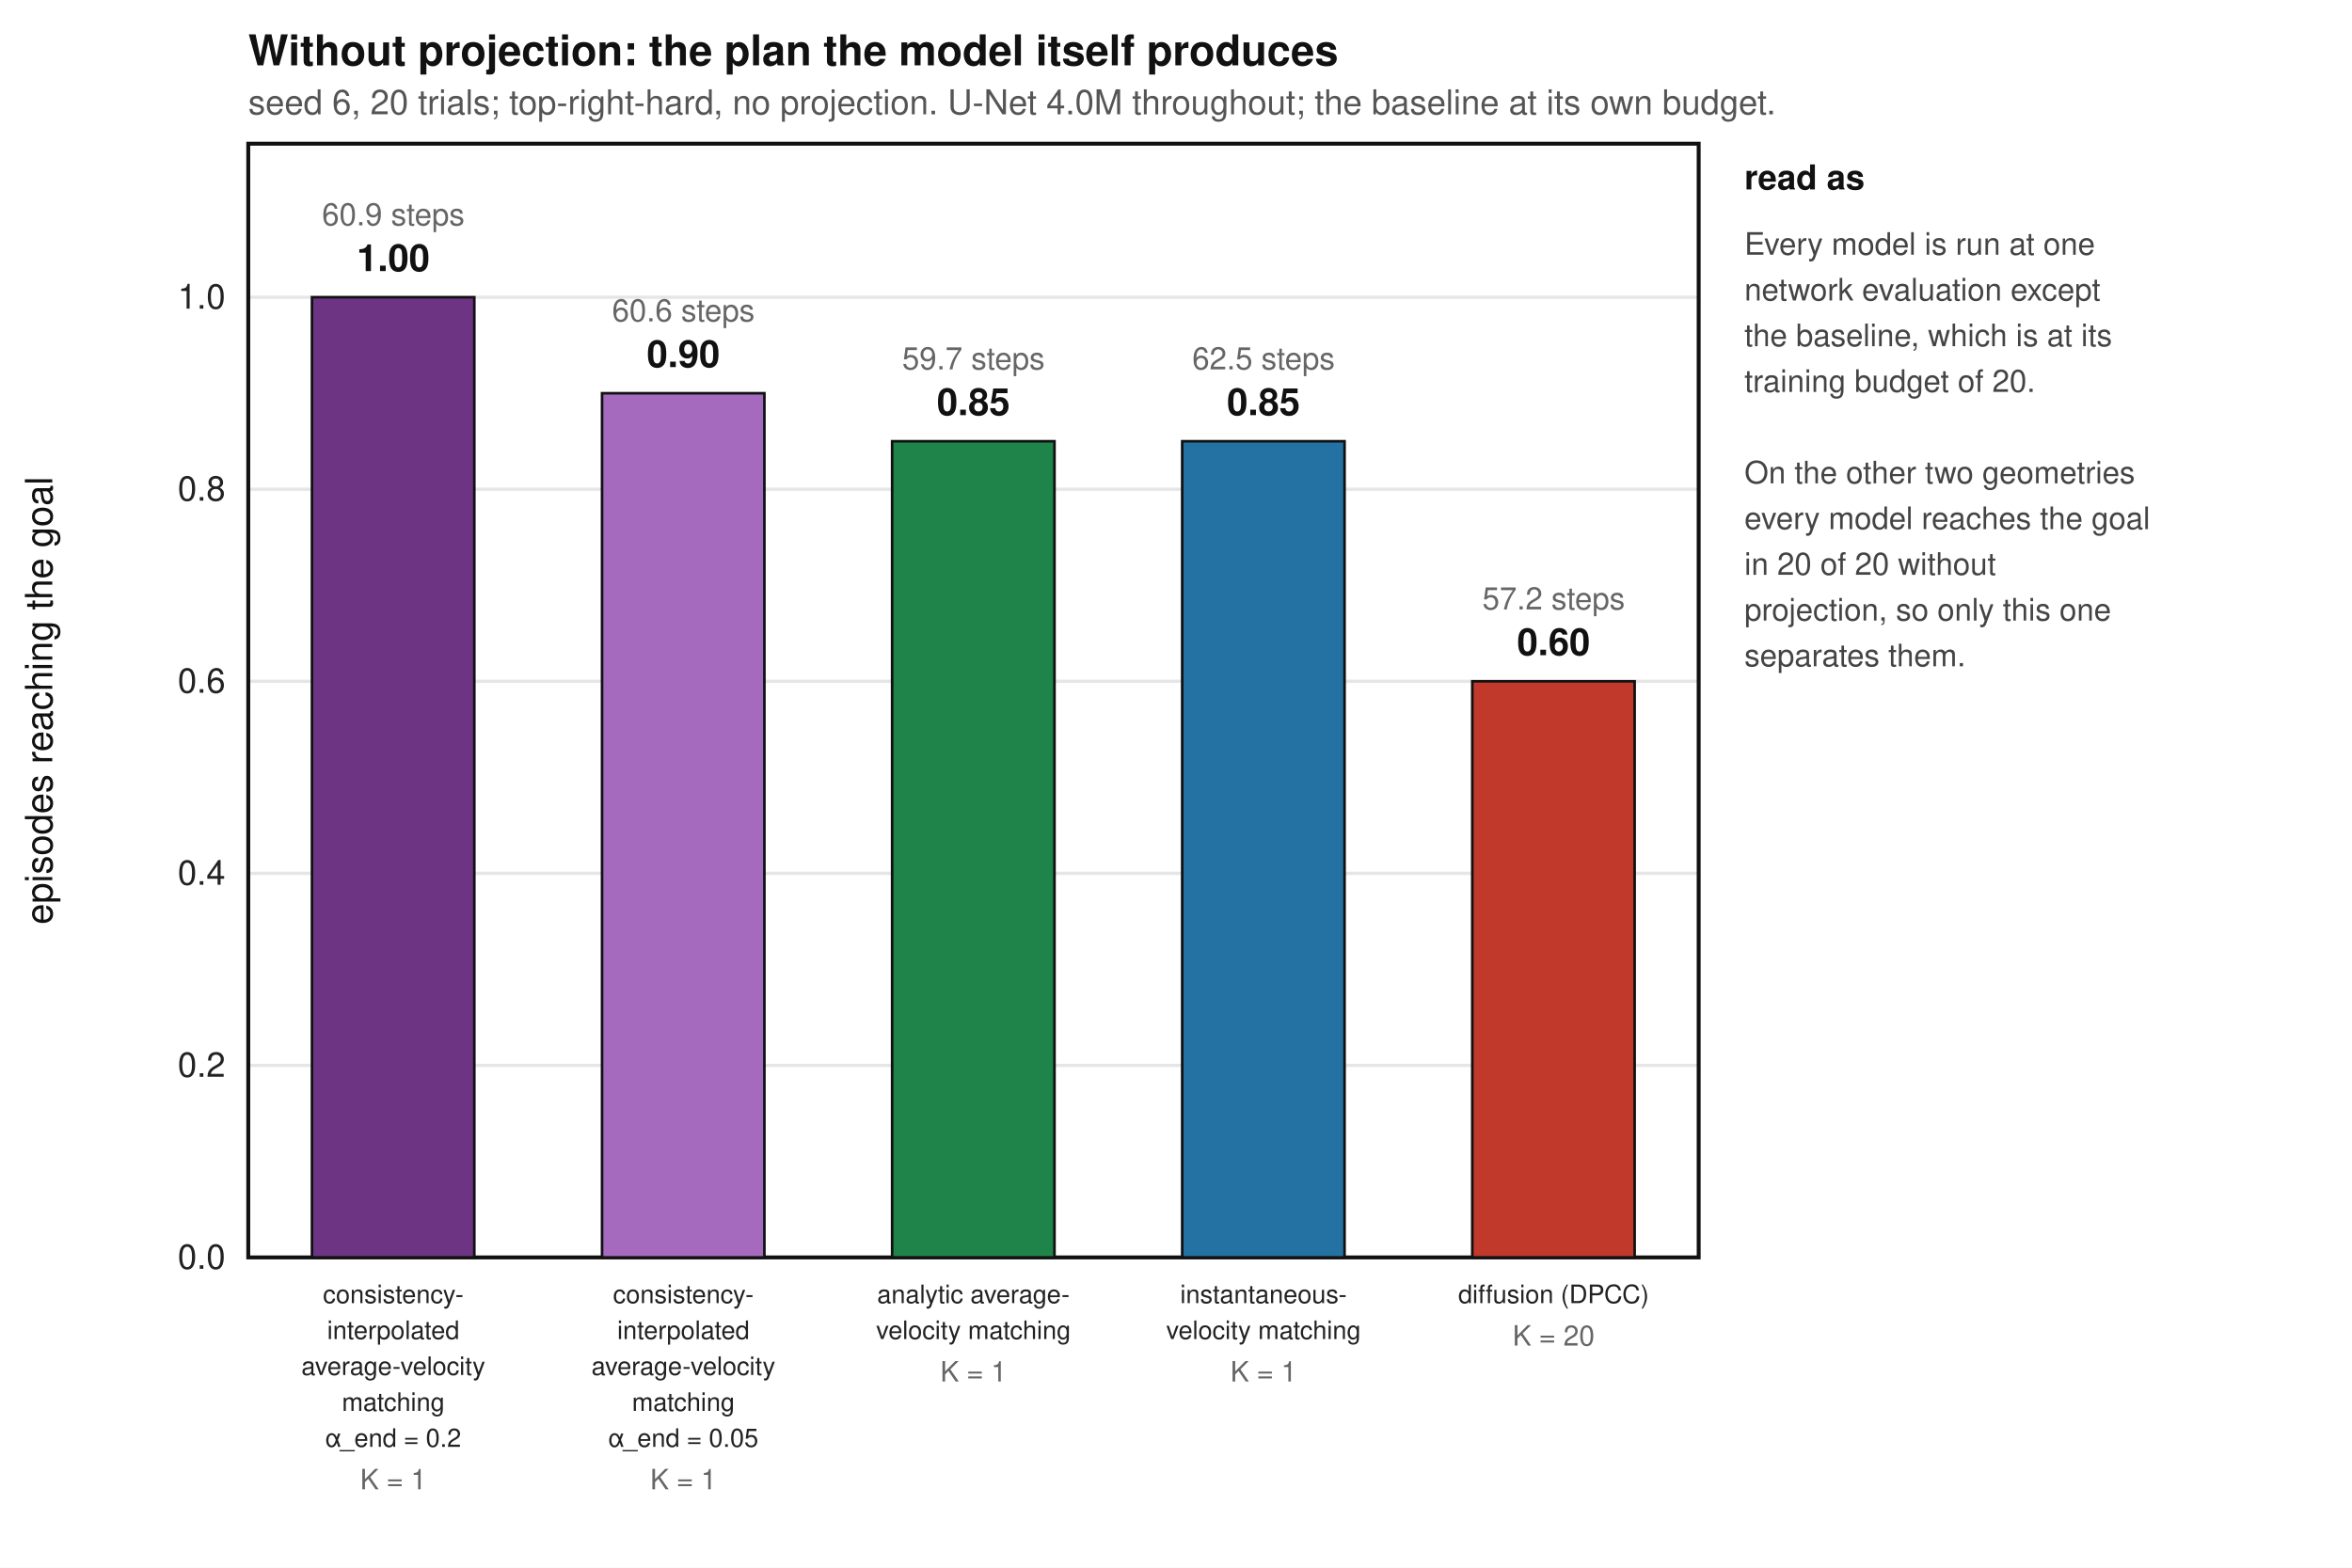
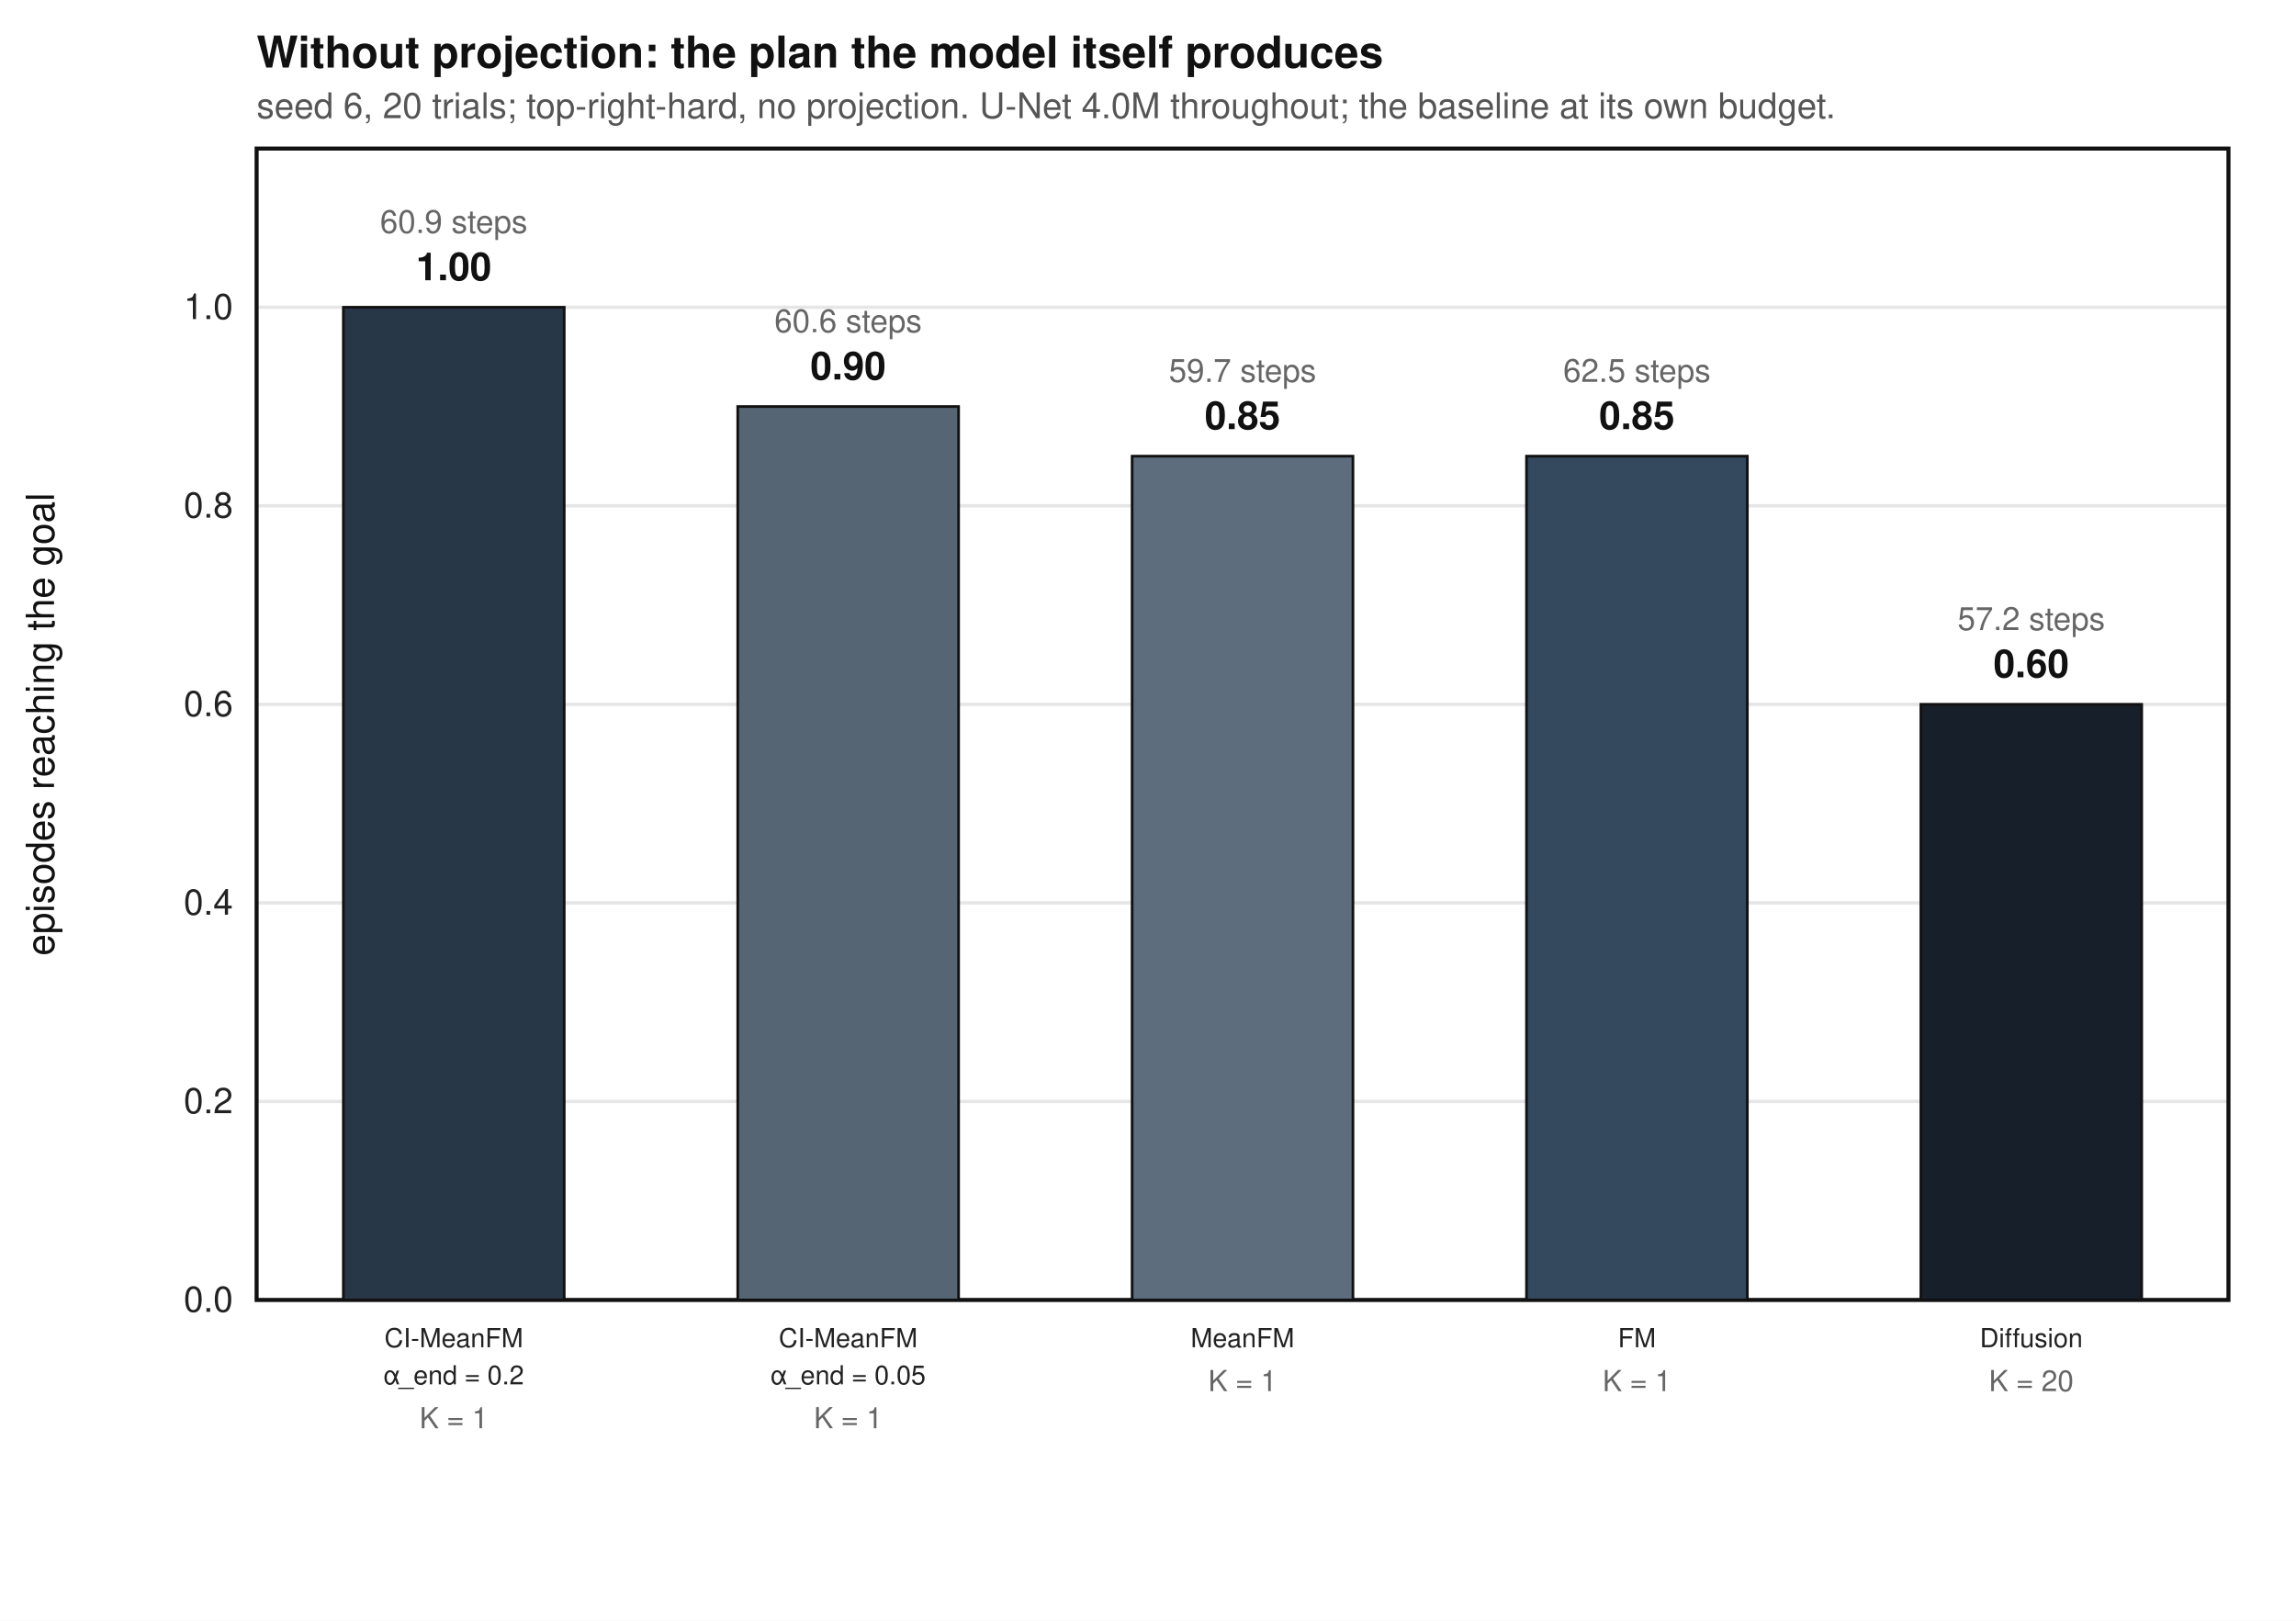
- <svg xmlns="http://www.w3.org/2000/svg" width="720" height="480" viewBox="0 0 720 480">
-   <rect x="0" y="0" width="720" height="480" fill="#ffffff" />
-   <line x1="76" y1="385.0" x2="520" y2="385.0" stroke="#e6e6e6" stroke-width="1" />
+ <svg xmlns="http://www.w3.org/2000/svg" width="680" height="480" viewBox="0 0 680 480">
+   <rect x="0" y="0" width="680" height="480" fill="#ffffff" />
+   <line x1="76" y1="385.0" x2="660" y2="385.0" stroke="#e6e6e6" stroke-width="1" />
  <text x="69" y="388.5" font-size="10.5" fill="#222" text-anchor="end" font-family="Helvetica,Arial,sans-serif">0.0</text>
-   <line x1="76" y1="326.2" x2="520" y2="326.2" stroke="#e6e6e6" stroke-width="1" />
+   <line x1="76" y1="326.2" x2="660" y2="326.2" stroke="#e6e6e6" stroke-width="1" />
  <text x="69" y="329.7" font-size="10.5" fill="#222" text-anchor="end" font-family="Helvetica,Arial,sans-serif">0.2</text>
-   <line x1="76" y1="267.4" x2="520" y2="267.4" stroke="#e6e6e6" stroke-width="1" />
+   <line x1="76" y1="267.4" x2="660" y2="267.4" stroke="#e6e6e6" stroke-width="1" />
  <text x="69" y="270.9" font-size="10.5" fill="#222" text-anchor="end" font-family="Helvetica,Arial,sans-serif">0.4</text>
-   <line x1="76" y1="208.6" x2="520" y2="208.6" stroke="#e6e6e6" stroke-width="1" />
+   <line x1="76" y1="208.6" x2="660" y2="208.6" stroke="#e6e6e6" stroke-width="1" />
  <text x="69" y="212.1" font-size="10.5" fill="#222" text-anchor="end" font-family="Helvetica,Arial,sans-serif">0.6</text>
-   <line x1="76" y1="149.8" x2="520" y2="149.8" stroke="#e6e6e6" stroke-width="1" />
+   <line x1="76" y1="149.8" x2="660" y2="149.8" stroke="#e6e6e6" stroke-width="1" />
  <text x="69" y="153.3" font-size="10.5" fill="#222" text-anchor="end" font-family="Helvetica,Arial,sans-serif">0.8</text>
-   <line x1="76" y1="91.0" x2="520" y2="91.0" stroke="#e6e6e6" stroke-width="1" />
+   <line x1="76" y1="91.0" x2="660" y2="91.0" stroke="#e6e6e6" stroke-width="1" />
  <text x="69" y="94.5" font-size="10.5" fill="#222" text-anchor="end" font-family="Helvetica,Arial,sans-serif">1.0</text>
-   <rect x="76" y="44" width="444" height="341" fill="none" stroke="#111" stroke-width="1.2" />
-   <text x="298.0" y="423" font-size="11.5" fill="#111" text-anchor="middle" font-family="Helvetica,Arial,sans-serif" />
+   <rect x="76" y="44" width="584" height="341" fill="none" stroke="#111" stroke-width="1.2" />
+   <text x="368.0" y="423" font-size="11.5" fill="#111" text-anchor="middle" font-family="Helvetica,Arial,sans-serif" />
  <text x="16" y="214.5" font-size="11.5" fill="#111" text-anchor="middle" font-family="Helvetica,Arial,sans-serif" transform="rotate(-90 16 214.5)">episodes reaching the goal</text>
  <text x="76" y="20" font-size="13" font-weight="bold" fill="#111" font-family="Helvetica,Arial,sans-serif">Without projection: the plan the model itself produces</text>
  <text x="76" y="35" font-size="10.5" fill="#555" font-family="Helvetica,Arial,sans-serif">seed 6, 20 trials; top-right-hard, no projection. U-Net 4.0M throughout; the baseline at its own budget.</text>
-   <rect x="95.5" y="91.0" width="49.7" height="294.0" fill="#6c3483" fill-opacity="1.0" stroke="#111" stroke-width="0.8" />
-   <text x="120.4" y="83.0" font-size="11.5" fill="#111" text-anchor="middle" font-family="Helvetica,Arial,sans-serif" font-weight="bold">1.00</text>
-   <text x="120.4" y="69.0" font-size="9.5" fill="#666" text-anchor="middle" font-family="Helvetica,Arial,sans-serif">60.9 steps</text>
-   <text x="120.4" y="399.0" font-size="7.8" fill="#222" text-anchor="middle" font-family="Helvetica,Arial,sans-serif">consistency-</text>
-   <text x="120.4" y="410.0" font-size="7.8" fill="#222" text-anchor="middle" font-family="Helvetica,Arial,sans-serif">interpolated</text>
-   <text x="120.4" y="421.0" font-size="7.8" fill="#222" text-anchor="middle" font-family="Helvetica,Arial,sans-serif">average-velocity</text>
-   <text x="120.4" y="432.0" font-size="7.8" fill="#222" text-anchor="middle" font-family="Helvetica,Arial,sans-serif">matching</text>
-   <text x="120.4" y="443.0" font-size="7.8" fill="#222" text-anchor="middle" font-family="Helvetica,Arial,sans-serif">α_end = 0.2</text>
-   <text x="120.4" y="456.0" font-size="8.6" fill="#666" text-anchor="middle" font-family="Helvetica,Arial,sans-serif">K = 1</text>
-   <rect x="184.3" y="120.4" width="49.7" height="264.6" fill="#a569bd" fill-opacity="1.0" stroke="#111" stroke-width="0.8" />
-   <text x="209.2" y="112.4" font-size="11.5" fill="#111" text-anchor="middle" font-family="Helvetica,Arial,sans-serif" font-weight="bold">0.90</text>
-   <text x="209.2" y="98.4" font-size="9.5" fill="#666" text-anchor="middle" font-family="Helvetica,Arial,sans-serif">60.6 steps</text>
-   <text x="209.2" y="399.0" font-size="7.8" fill="#222" text-anchor="middle" font-family="Helvetica,Arial,sans-serif">consistency-</text>
-   <text x="209.2" y="410.0" font-size="7.8" fill="#222" text-anchor="middle" font-family="Helvetica,Arial,sans-serif">interpolated</text>
-   <text x="209.2" y="421.0" font-size="7.8" fill="#222" text-anchor="middle" font-family="Helvetica,Arial,sans-serif">average-velocity</text>
-   <text x="209.2" y="432.0" font-size="7.8" fill="#222" text-anchor="middle" font-family="Helvetica,Arial,sans-serif">matching</text>
-   <text x="209.2" y="443.0" font-size="7.8" fill="#222" text-anchor="middle" font-family="Helvetica,Arial,sans-serif">α_end = 0.05</text>
-   <text x="209.2" y="456.0" font-size="8.6" fill="#666" text-anchor="middle" font-family="Helvetica,Arial,sans-serif">K = 1</text>
-   <rect x="273.1" y="135.1" width="49.7" height="249.9" fill="#1e8449" fill-opacity="1.0" stroke="#111" stroke-width="0.8" />
-   <text x="298.0" y="127.1" font-size="11.5" fill="#111" text-anchor="middle" font-family="Helvetica,Arial,sans-serif" font-weight="bold">0.85</text>
-   <text x="298.0" y="113.1" font-size="9.5" fill="#666" text-anchor="middle" font-family="Helvetica,Arial,sans-serif">59.7 steps</text>
-   <text x="298.0" y="399.0" font-size="7.8" fill="#222" text-anchor="middle" font-family="Helvetica,Arial,sans-serif">analytic average-</text>
-   <text x="298.0" y="410.0" font-size="7.8" fill="#222" text-anchor="middle" font-family="Helvetica,Arial,sans-serif">velocity matching</text>
-   <text x="298.0" y="423.0" font-size="8.6" fill="#666" text-anchor="middle" font-family="Helvetica,Arial,sans-serif">K = 1</text>
-   <rect x="361.9" y="135.1" width="49.7" height="249.9" fill="#2471a3" fill-opacity="1.0" stroke="#111" stroke-width="0.8" />
-   <text x="386.8" y="127.1" font-size="11.5" fill="#111" text-anchor="middle" font-family="Helvetica,Arial,sans-serif" font-weight="bold">0.85</text>
-   <text x="386.8" y="113.1" font-size="9.5" fill="#666" text-anchor="middle" font-family="Helvetica,Arial,sans-serif">62.5 steps</text>
-   <text x="386.8" y="399.0" font-size="7.8" fill="#222" text-anchor="middle" font-family="Helvetica,Arial,sans-serif">instantaneous-</text>
-   <text x="386.8" y="410.0" font-size="7.8" fill="#222" text-anchor="middle" font-family="Helvetica,Arial,sans-serif">velocity matching</text>
-   <text x="386.8" y="423.0" font-size="8.6" fill="#666" text-anchor="middle" font-family="Helvetica,Arial,sans-serif">K = 1</text>
-   <rect x="450.7" y="208.6" width="49.7" height="176.4" fill="#c0392b" fill-opacity="1.0" stroke="#111" stroke-width="0.8" />
-   <text x="475.6" y="200.6" font-size="11.5" fill="#111" text-anchor="middle" font-family="Helvetica,Arial,sans-serif" font-weight="bold">0.60</text>
-   <text x="475.6" y="186.6" font-size="9.5" fill="#666" text-anchor="middle" font-family="Helvetica,Arial,sans-serif">57.2 steps</text>
-   <text x="475.6" y="399.0" font-size="7.8" fill="#222" text-anchor="middle" font-family="Helvetica,Arial,sans-serif">diffusion (DPCC)</text>
-   <text x="475.6" y="412.0" font-size="8.6" fill="#666" text-anchor="middle" font-family="Helvetica,Arial,sans-serif">K = 20</text>
-   <text x="534.0" y="58.0" font-size="10.5" fill="#111" text-anchor="start" font-family="Helvetica,Arial,sans-serif" font-weight="bold">read as</text>
-   <text x="534.0" y="78.0" font-size="9.5" fill="#444" text-anchor="start" font-family="Helvetica,Arial,sans-serif">Every model is run at one</text>
-   <text x="534.0" y="92.0" font-size="9.5" fill="#444" text-anchor="start" font-family="Helvetica,Arial,sans-serif">network evaluation except</text>
-   <text x="534.0" y="106.0" font-size="9.5" fill="#444" text-anchor="start" font-family="Helvetica,Arial,sans-serif">the baseline, which is at its</text>
-   <text x="534.0" y="120.0" font-size="9.5" fill="#444" text-anchor="start" font-family="Helvetica,Arial,sans-serif">training budget of 20.</text>
-   <text x="534.0" y="134.0" font-size="9.5" fill="#444" text-anchor="start" font-family="Helvetica,Arial,sans-serif" />
-   <text x="534.0" y="148.0" font-size="9.5" fill="#444" text-anchor="start" font-family="Helvetica,Arial,sans-serif">On the other two geometries</text>
-   <text x="534.0" y="162.0" font-size="9.5" fill="#444" text-anchor="start" font-family="Helvetica,Arial,sans-serif">every model reaches the goal</text>
-   <text x="534.0" y="176.0" font-size="9.5" fill="#444" text-anchor="start" font-family="Helvetica,Arial,sans-serif">in 20 of 20 without</text>
-   <text x="534.0" y="190.0" font-size="9.5" fill="#444" text-anchor="start" font-family="Helvetica,Arial,sans-serif">projection, so only this one</text>
-   <text x="534.0" y="204.0" font-size="9.5" fill="#444" text-anchor="start" font-family="Helvetica,Arial,sans-serif">separates them.</text>
+   <rect x="101.7" y="91.0" width="65.4" height="294.0" fill="#283747" fill-opacity="1.0" stroke="#111" stroke-width="0.8" />
+   <text x="134.4" y="83.0" font-size="11.5" fill="#111" text-anchor="middle" font-family="Helvetica,Arial,sans-serif" font-weight="bold">1.00</text>
+   <text x="134.4" y="69.0" font-size="9.5" fill="#666" text-anchor="middle" font-family="Helvetica,Arial,sans-serif">60.9 steps</text>
+   <text x="134.4" y="399.0" font-size="7.8" fill="#222" text-anchor="middle" font-family="Helvetica,Arial,sans-serif">CI-MeanFM</text>
+   <text x="134.4" y="410.0" font-size="7.8" fill="#222" text-anchor="middle" font-family="Helvetica,Arial,sans-serif">α_end = 0.2</text>
+   <text x="134.4" y="423.0" font-size="8.6" fill="#666" text-anchor="middle" font-family="Helvetica,Arial,sans-serif">K = 1</text>
+   <rect x="218.5" y="120.4" width="65.4" height="264.6" fill="#566573" fill-opacity="1.0" stroke="#111" stroke-width="0.8" />
+   <text x="251.2" y="112.4" font-size="11.5" fill="#111" text-anchor="middle" font-family="Helvetica,Arial,sans-serif" font-weight="bold">0.90</text>
+   <text x="251.2" y="98.4" font-size="9.5" fill="#666" text-anchor="middle" font-family="Helvetica,Arial,sans-serif">60.6 steps</text>
+   <text x="251.2" y="399.0" font-size="7.8" fill="#222" text-anchor="middle" font-family="Helvetica,Arial,sans-serif">CI-MeanFM</text>
+   <text x="251.2" y="410.0" font-size="7.8" fill="#222" text-anchor="middle" font-family="Helvetica,Arial,sans-serif">α_end = 0.05</text>
+   <text x="251.2" y="423.0" font-size="8.6" fill="#666" text-anchor="middle" font-family="Helvetica,Arial,sans-serif">K = 1</text>
+   <rect x="335.3" y="135.1" width="65.4" height="249.9" fill="#5d6d7e" fill-opacity="1.0" stroke="#111" stroke-width="0.8" />
+   <text x="368.0" y="127.1" font-size="11.5" fill="#111" text-anchor="middle" font-family="Helvetica,Arial,sans-serif" font-weight="bold">0.85</text>
+   <text x="368.0" y="113.1" font-size="9.5" fill="#666" text-anchor="middle" font-family="Helvetica,Arial,sans-serif">59.7 steps</text>
+   <text x="368.0" y="399.0" font-size="7.8" fill="#222" text-anchor="middle" font-family="Helvetica,Arial,sans-serif">MeanFM</text>
+   <text x="368.0" y="412.0" font-size="8.6" fill="#666" text-anchor="middle" font-family="Helvetica,Arial,sans-serif">K = 1</text>
+   <rect x="452.1" y="135.1" width="65.4" height="249.9" fill="#34495e" fill-opacity="1.0" stroke="#111" stroke-width="0.8" />
+   <text x="484.8" y="127.1" font-size="11.5" fill="#111" text-anchor="middle" font-family="Helvetica,Arial,sans-serif" font-weight="bold">0.85</text>
+   <text x="484.8" y="113.1" font-size="9.5" fill="#666" text-anchor="middle" font-family="Helvetica,Arial,sans-serif">62.5 steps</text>
+   <text x="484.8" y="399.0" font-size="7.8" fill="#222" text-anchor="middle" font-family="Helvetica,Arial,sans-serif">FM</text>
+   <text x="484.8" y="412.0" font-size="8.6" fill="#666" text-anchor="middle" font-family="Helvetica,Arial,sans-serif">K = 1</text>
+   <rect x="568.9" y="208.6" width="65.4" height="176.4" fill="#17202a" fill-opacity="1.0" stroke="#111" stroke-width="0.8" />
+   <text x="601.6" y="200.6" font-size="11.5" fill="#111" text-anchor="middle" font-family="Helvetica,Arial,sans-serif" font-weight="bold">0.60</text>
+   <text x="601.6" y="186.6" font-size="9.5" fill="#666" text-anchor="middle" font-family="Helvetica,Arial,sans-serif">57.2 steps</text>
+   <text x="601.6" y="399.0" font-size="7.8" fill="#222" text-anchor="middle" font-family="Helvetica,Arial,sans-serif">Diffusion</text>
+   <text x="601.6" y="412.0" font-size="8.6" fill="#666" text-anchor="middle" font-family="Helvetica,Arial,sans-serif">K = 20</text>
</svg>
